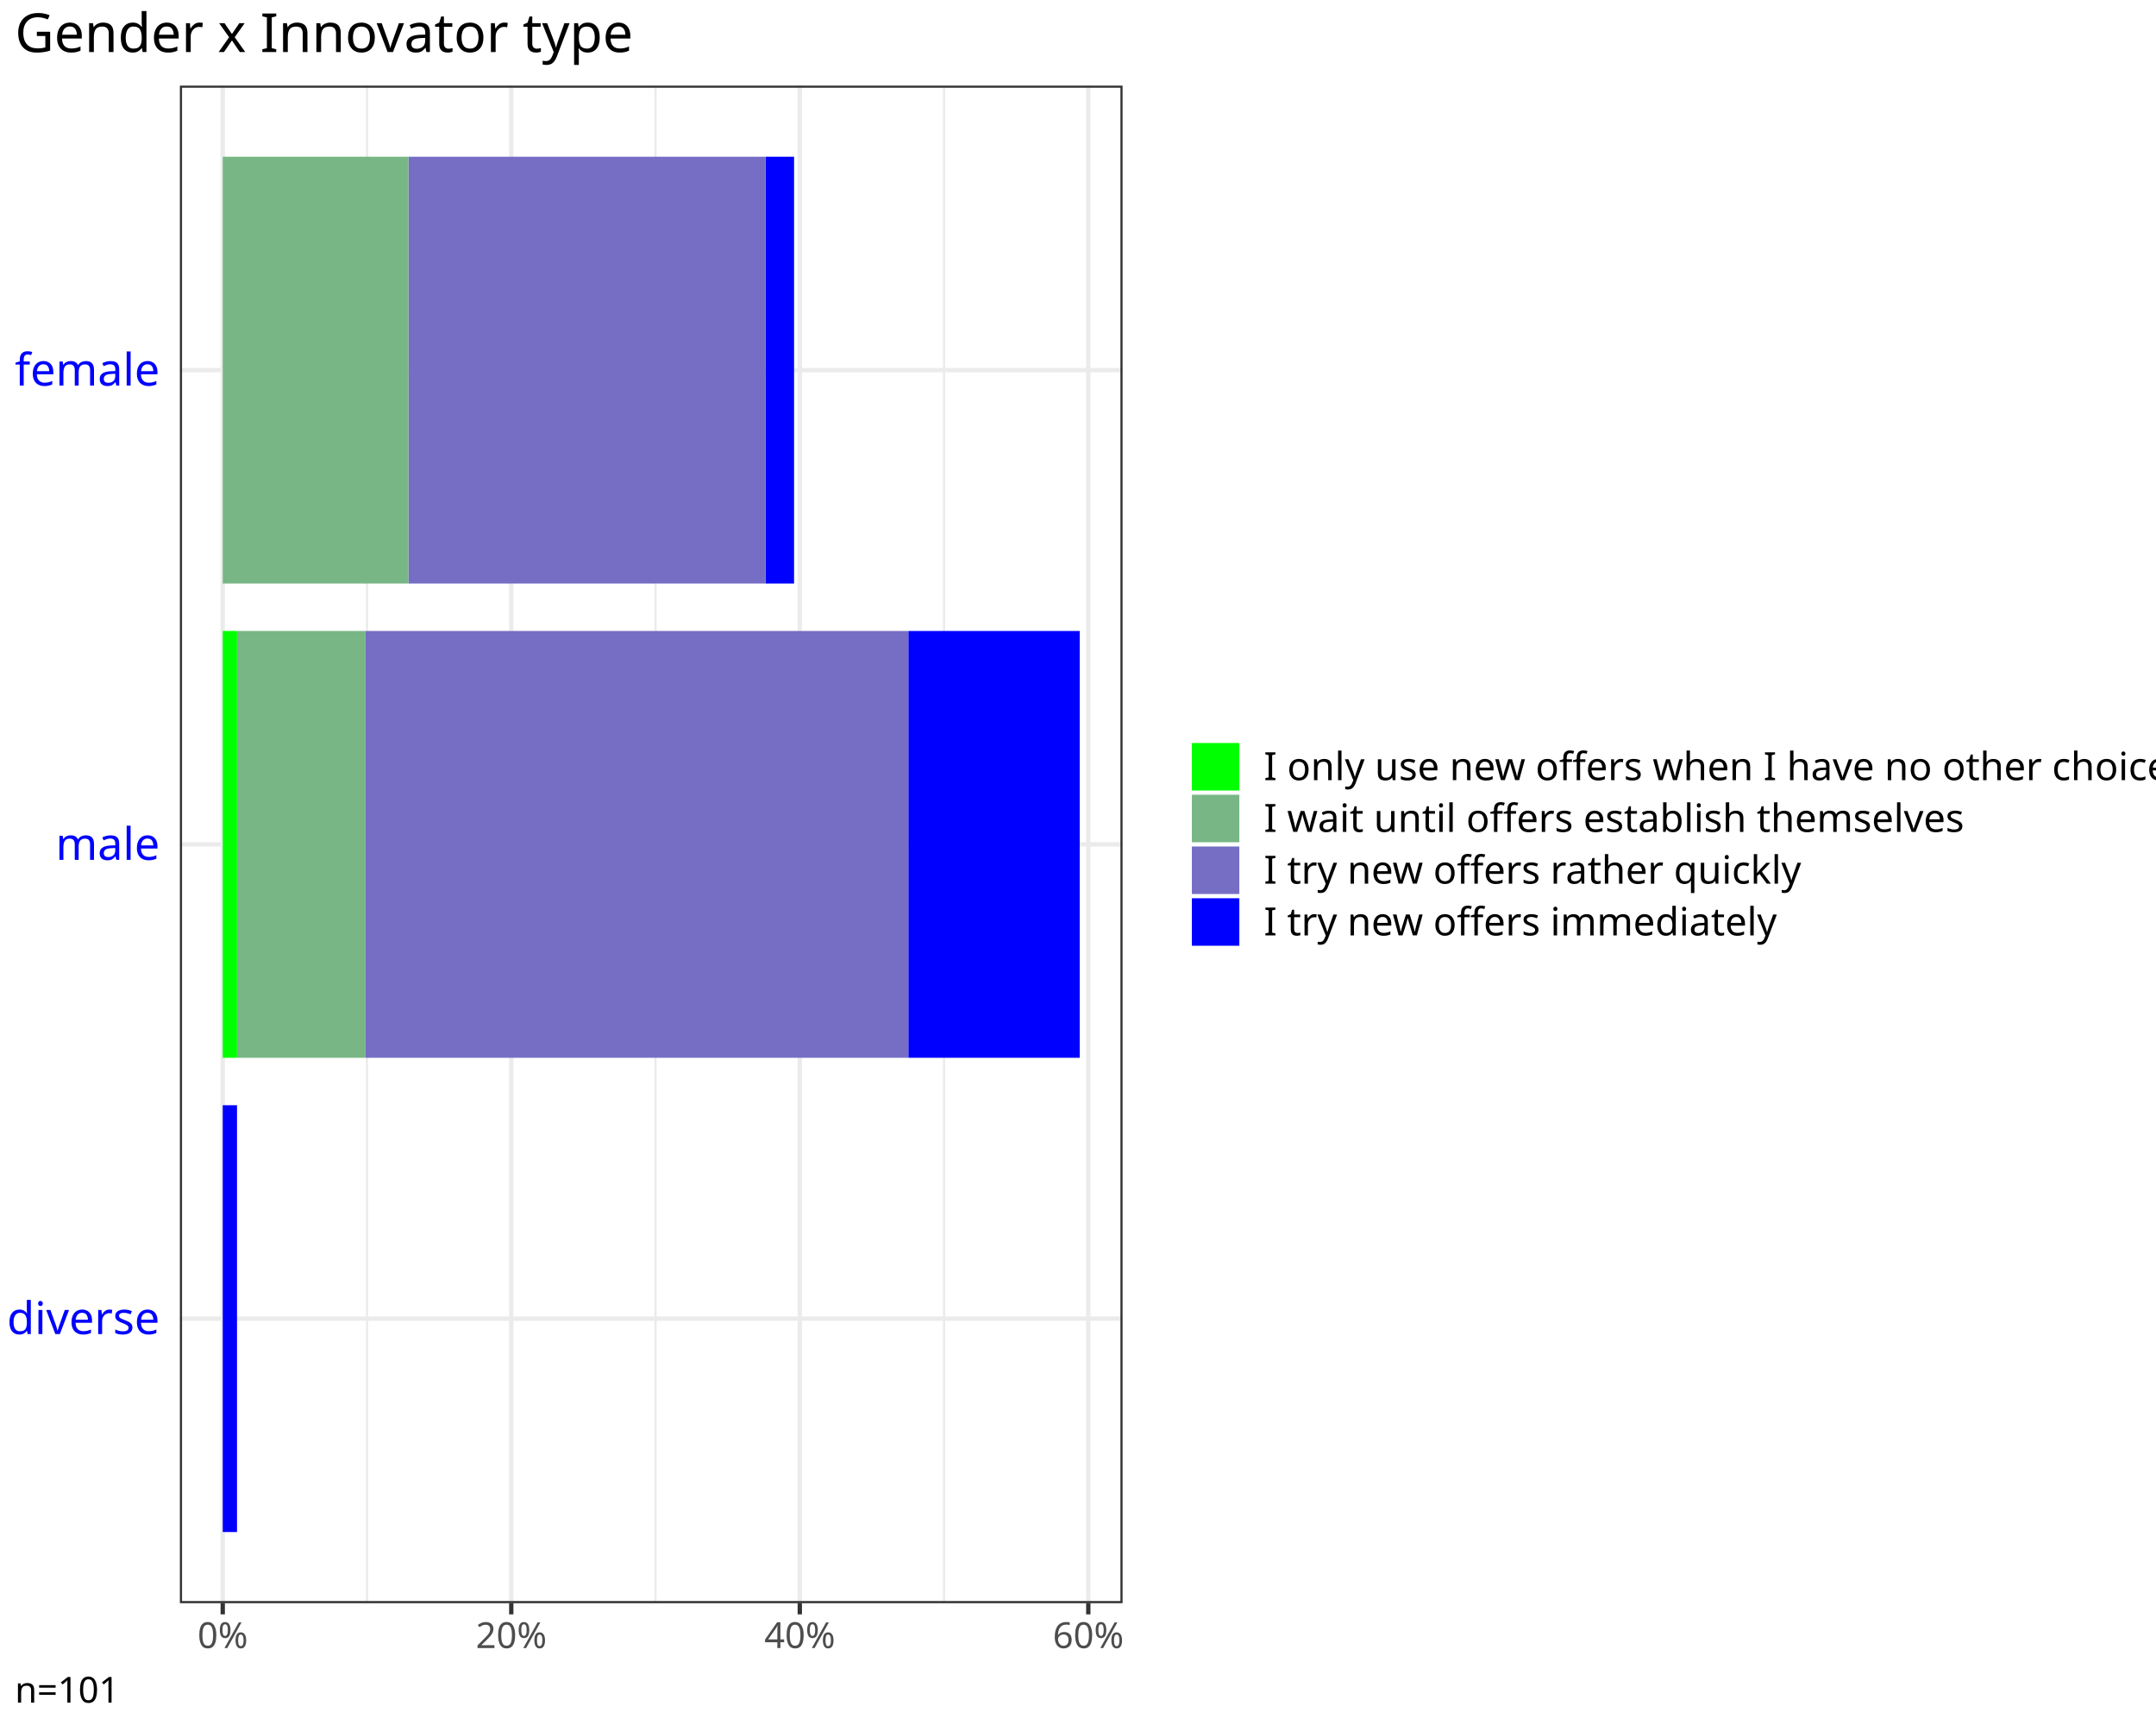
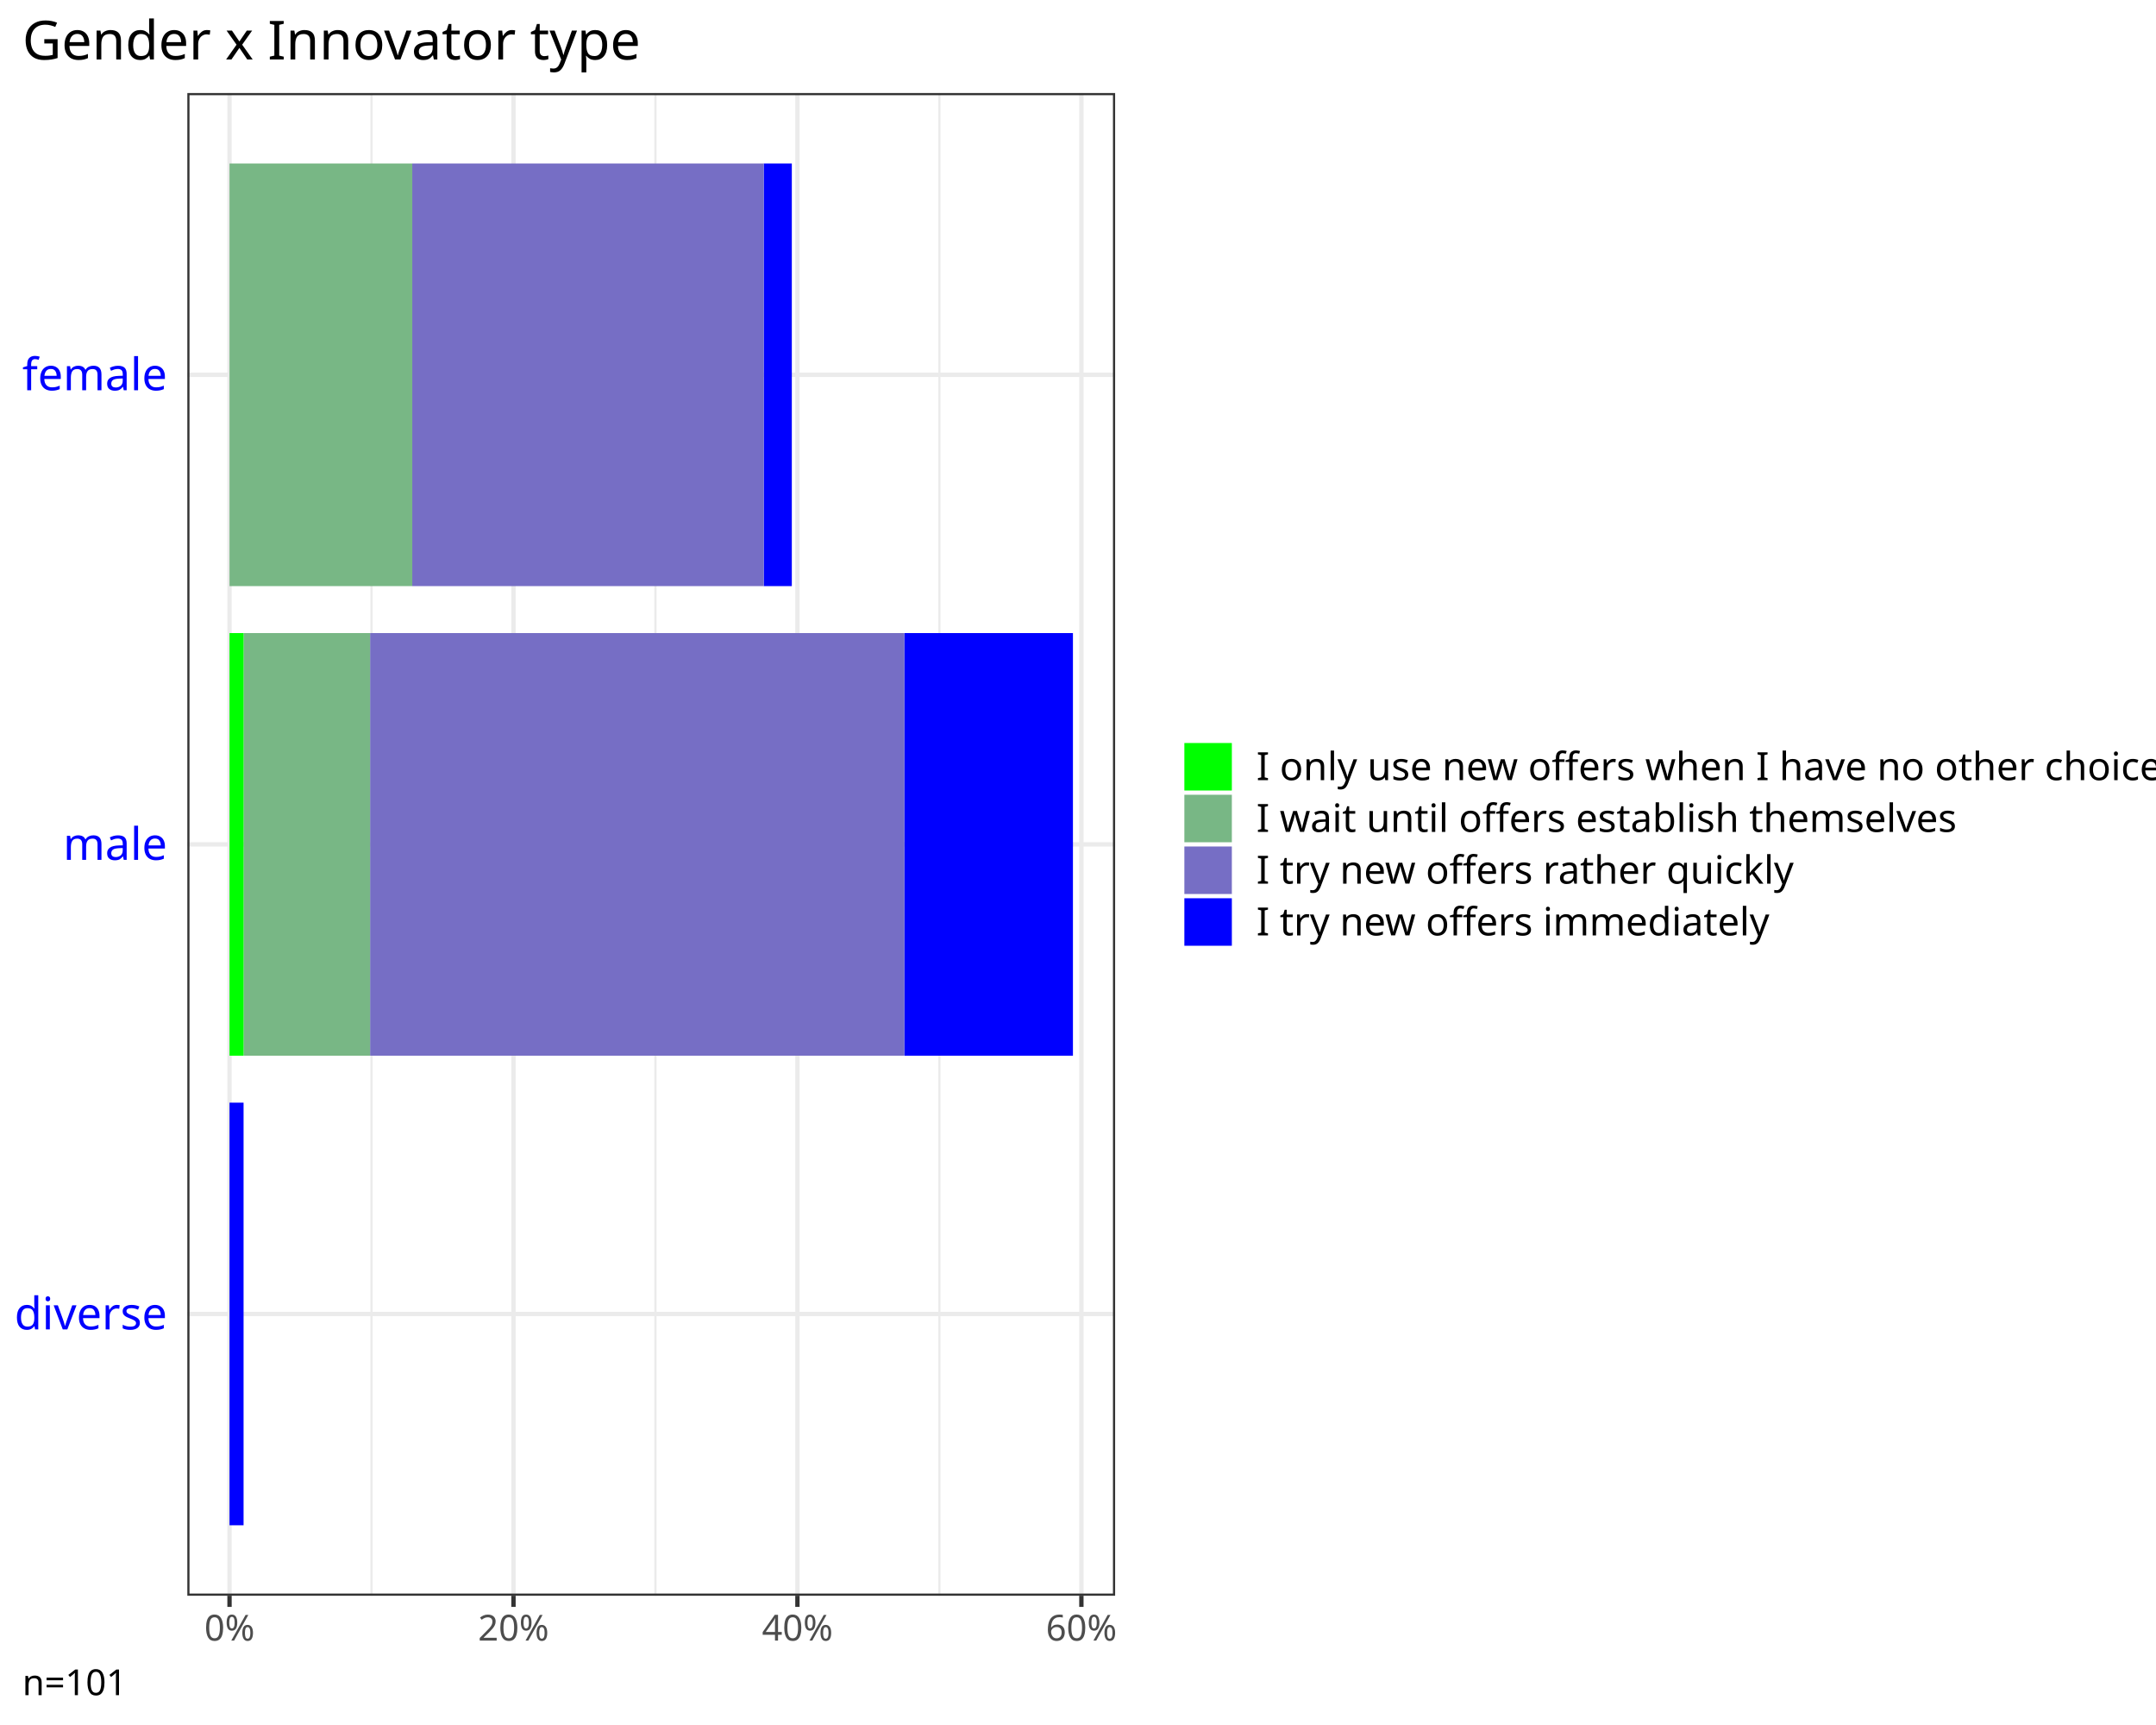
<svg xmlns="http://www.w3.org/2000/svg" class="svglite" data-engine-version="2.0" width="720.00pt" height="576.00pt" viewBox="0 0 720.00 576.00">
  <defs>
    <style type="text/css">
    .svglite line, .svglite polyline, .svglite polygon, .svglite path, .svglite rect, .svglite circle {
      fill: none;
      stroke: #000000;
      stroke-linecap: round;
      stroke-linejoin: round;
      stroke-miterlimit: 10.00;
    }
  </style>
  </defs>
  <rect width="100%" height="100%" style="stroke: none; fill: #FFFFFF;" />
  <defs>
    <clipPath id="cpMC4wMHw3MjAuMDB8MC4wMHw1NzYuMDA=">
      <rect x="0.00" y="0.00" width="720.00" height="576.00" />
    </clipPath>
  </defs>
  <g clip-path="url(#cpMC4wMHw3MjAuMDB8MC4wMHw1NzYuMDA=)">
    <rect x="0.00" y="0.00" width="720.00" height="576.00" style="stroke-width: 1.45; stroke: #FFFFFF; fill: #FFFFFF;" />
  </g>
  <defs>
-     <clipPath id="cpNjAuMDd8Mzc0Ljg5fDI4LjU4fDUzNS4zMg==">
-       <rect x="60.07" y="28.58" width="314.82" height="506.75" />
+     <clipPath id="cpNjIuNTZ8MzcyLjQwfDMxLjA3fDUzMi44Mw==">
+       <rect x="62.56" y="31.07" width="309.84" height="501.76" />
    </clipPath>
  </defs>
-   <g clip-path="url(#cpNjAuMDd8Mzc0Ljg5fDI4LjU4fDUzNS4zMg==)">
-     <rect x="60.07" y="28.58" width="314.82" height="506.75" style="stroke-width: 1.45; stroke: none; fill: #FFFFFF;" />
-     <polyline points="122.56,535.32 122.56,28.58 " style="stroke-width: 0.73; stroke: #EBEBEB; stroke-linecap: butt;" />
-     <polyline points="218.91,535.32 218.91,28.58 " style="stroke-width: 0.73; stroke: #EBEBEB; stroke-linecap: butt;" />
-     <polyline points="315.27,535.32 315.27,28.58 " style="stroke-width: 0.73; stroke: #EBEBEB; stroke-linecap: butt;" />
-     <polyline points="60.07,440.31 374.89,440.31 " style="stroke-width: 1.45; stroke: #EBEBEB; stroke-linecap: butt;" />
-     <polyline points="60.07,281.95 374.89,281.95 " style="stroke-width: 1.45; stroke: #EBEBEB; stroke-linecap: butt;" />
-     <polyline points="60.07,123.59 374.89,123.59 " style="stroke-width: 1.45; stroke: #EBEBEB; stroke-linecap: butt;" />
-     <polyline points="74.38,535.32 74.38,28.58 " style="stroke-width: 1.45; stroke: #EBEBEB; stroke-linecap: butt;" />
-     <polyline points="170.74,535.32 170.74,28.58 " style="stroke-width: 1.45; stroke: #EBEBEB; stroke-linecap: butt;" />
-     <polyline points="267.09,535.32 267.09,28.58 " style="stroke-width: 1.45; stroke: #EBEBEB; stroke-linecap: butt;" />
-     <polyline points="363.44,535.32 363.44,28.58 " style="stroke-width: 1.45; stroke: #EBEBEB; stroke-linecap: butt;" />
-     <rect x="255.64" y="52.33" width="9.54" height="142.52" style="stroke-width: 1.07; stroke: none; stroke-linecap: butt; stroke-linejoin: miter; fill: #0000FF;" />
-     <rect x="136.39" y="52.33" width="119.25" height="142.52" style="stroke-width: 1.07; stroke: none; stroke-linecap: butt; stroke-linejoin: miter; fill: #766EC5;" />
-     <rect x="74.38" y="52.33" width="62.01" height="142.52" style="stroke-width: 1.07; stroke: none; stroke-linecap: butt; stroke-linejoin: miter; fill: #78B785;" />
-     <rect x="303.34" y="210.69" width="57.24" height="142.52" style="stroke-width: 1.07; stroke: none; stroke-linecap: butt; stroke-linejoin: miter; fill: #0000FF;" />
-     <rect x="122.08" y="210.69" width="181.26" height="142.52" style="stroke-width: 1.07; stroke: none; stroke-linecap: butt; stroke-linejoin: miter; fill: #766EC5;" />
-     <rect x="79.15" y="210.69" width="42.93" height="142.52" style="stroke-width: 1.07; stroke: none; stroke-linecap: butt; stroke-linejoin: miter; fill: #78B785;" />
-     <rect x="74.38" y="210.69" width="4.77" height="142.52" style="stroke-width: 1.07; stroke: none; stroke-linecap: butt; stroke-linejoin: miter; fill: #00FF00;" />
-     <rect x="74.38" y="369.05" width="4.77" height="142.52" style="stroke-width: 1.07; stroke: none; stroke-linecap: butt; stroke-linejoin: miter; fill: #0000FF;" />
-     <rect x="60.07" y="28.58" width="314.82" height="506.75" style="stroke-width: 1.45; stroke: #333333;" />
+   <g clip-path="url(#cpNjIuNTZ8MzcyLjQwfDMxLjA3fDUzMi44Mw==)">
+     <rect x="62.56" y="31.07" width="309.84" height="501.76" style="stroke-width: 1.45; stroke: none; fill: #FFFFFF;" />
+     <polyline points="124.06,532.83 124.06,31.07 " style="stroke-width: 0.73; stroke: #EBEBEB; stroke-linecap: butt;" />
+     <polyline points="218.89,532.83 218.89,31.07 " style="stroke-width: 0.73; stroke: #EBEBEB; stroke-linecap: butt;" />
+     <polyline points="313.72,532.83 313.72,31.07 " style="stroke-width: 0.73; stroke: #EBEBEB; stroke-linecap: butt;" />
+     <polyline points="62.56,438.75 372.40,438.75 " style="stroke-width: 1.45; stroke: #EBEBEB; stroke-linecap: butt;" />
+     <polyline points="62.56,281.95 372.40,281.95 " style="stroke-width: 1.45; stroke: #EBEBEB; stroke-linecap: butt;" />
+     <polyline points="62.56,125.15 372.40,125.15 " style="stroke-width: 1.45; stroke: #EBEBEB; stroke-linecap: butt;" />
+     <polyline points="76.65,532.83 76.65,31.07 " style="stroke-width: 1.45; stroke: #EBEBEB; stroke-linecap: butt;" />
+     <polyline points="171.48,532.83 171.48,31.07 " style="stroke-width: 1.45; stroke: #EBEBEB; stroke-linecap: butt;" />
+     <polyline points="266.30,532.83 266.30,31.07 " style="stroke-width: 1.45; stroke: #EBEBEB; stroke-linecap: butt;" />
+     <polyline points="361.13,532.83 361.13,31.07 " style="stroke-width: 1.45; stroke: #EBEBEB; stroke-linecap: butt;" />
+     <rect x="255.04" y="54.59" width="9.39" height="141.12" style="stroke-width: 1.07; stroke: none; stroke-linecap: butt; stroke-linejoin: miter; fill: #0000FF;" />
+     <rect x="137.67" y="54.59" width="117.36" height="141.12" style="stroke-width: 1.07; stroke: none; stroke-linecap: butt; stroke-linejoin: miter; fill: #766EC5;" />
+     <rect x="76.65" y="54.59" width="61.03" height="141.12" style="stroke-width: 1.07; stroke: none; stroke-linecap: butt; stroke-linejoin: miter; fill: #78B785;" />
+     <rect x="301.98" y="211.39" width="56.33" height="141.12" style="stroke-width: 1.07; stroke: none; stroke-linecap: butt; stroke-linejoin: miter; fill: #0000FF;" />
+     <rect x="123.59" y="211.39" width="178.39" height="141.12" style="stroke-width: 1.07; stroke: none; stroke-linecap: butt; stroke-linejoin: miter; fill: #766EC5;" />
+     <rect x="81.34" y="211.39" width="42.25" height="141.12" style="stroke-width: 1.07; stroke: none; stroke-linecap: butt; stroke-linejoin: miter; fill: #78B785;" />
+     <rect x="76.65" y="211.39" width="4.69" height="141.12" style="stroke-width: 1.07; stroke: none; stroke-linecap: butt; stroke-linejoin: miter; fill: #00FF00;" />
+     <rect x="76.65" y="368.19" width="4.69" height="141.12" style="stroke-width: 1.07; stroke: none; stroke-linecap: butt; stroke-linejoin: miter; fill: #0000FF;" />
+     <rect x="62.56" y="31.07" width="309.84" height="501.76" style="stroke-width: 1.45; stroke: #333333;" />
  </g>
  <g clip-path="url(#cpMC4wMHw3MjAuMDB8MC4wMHw1NzYuMDA=)">
-     <text x="53.35" y="445.47" text-anchor="end" style="font-size: 15.00px; fill: #0000FF; font-family: sans;" textLength="48.37px" lengthAdjust="spacingAndGlyphs">diverse</text>
-     <text x="53.35" y="287.11" text-anchor="end" style="font-size: 15.00px; fill: #0000FF; font-family: sans;" textLength="32.52px" lengthAdjust="spacingAndGlyphs">male</text>
-     <text x="53.35" y="128.75" text-anchor="end" style="font-size: 15.00px; fill: #0000FF; font-family: sans;" textLength="45.03px" lengthAdjust="spacingAndGlyphs">female</text>
-     <polyline points="74.38,539.06 74.38,535.32 " style="stroke-width: 1.45; stroke: #333333; stroke-linecap: butt;" />
-     <polyline points="170.74,539.06 170.74,535.32 " style="stroke-width: 1.45; stroke: #333333; stroke-linecap: butt;" />
-     <polyline points="267.09,539.06 267.09,535.32 " style="stroke-width: 1.45; stroke: #333333; stroke-linecap: butt;" />
-     <polyline points="363.44,539.06 363.44,535.32 " style="stroke-width: 1.45; stroke: #333333; stroke-linecap: butt;" />
-     <text x="74.38" y="550.31" text-anchor="middle" style="font-size: 12.00px; fill: #4D4D4D; font-family: sans;" textLength="17.34px" lengthAdjust="spacingAndGlyphs">0%</text>
-     <text x="170.74" y="550.31" text-anchor="middle" style="font-size: 12.00px; fill: #4D4D4D; font-family: sans;" textLength="24.02px" lengthAdjust="spacingAndGlyphs">20%</text>
-     <text x="267.09" y="550.31" text-anchor="middle" style="font-size: 12.00px; fill: #4D4D4D; font-family: sans;" textLength="24.02px" lengthAdjust="spacingAndGlyphs">40%</text>
-     <text x="363.44" y="550.31" text-anchor="middle" style="font-size: 12.00px; fill: #4D4D4D; font-family: sans;" textLength="24.02px" lengthAdjust="spacingAndGlyphs">60%</text>
-     <rect x="389.83" y="239.92" width="325.18" height="84.06" style="stroke-width: 1.45; stroke: none; fill: #FFFFFF;" />
-     <rect x="397.31" y="247.39" width="17.28" height="17.28" style="stroke-width: 1.45; stroke: none; fill: #FFFFFF;" />
-     <rect x="398.02" y="248.10" width="15.86" height="15.86" style="stroke-width: 1.07; stroke: none; stroke-linecap: butt; stroke-linejoin: miter; fill: #00FF00;" />
-     <rect x="397.31" y="264.67" width="17.28" height="17.28" style="stroke-width: 1.45; stroke: none; fill: #FFFFFF;" />
-     <rect x="398.02" y="265.38" width="15.86" height="15.86" style="stroke-width: 1.07; stroke: none; stroke-linecap: butt; stroke-linejoin: miter; fill: #78B785;" />
-     <rect x="397.31" y="281.95" width="17.28" height="17.28" style="stroke-width: 1.45; stroke: none; fill: #FFFFFF;" />
-     <rect x="398.02" y="282.66" width="15.86" height="15.86" style="stroke-width: 1.07; stroke: none; stroke-linecap: butt; stroke-linejoin: miter; fill: #766EC5;" />
-     <rect x="397.31" y="299.23" width="17.28" height="17.28" style="stroke-width: 1.45; stroke: none; fill: #FFFFFF;" />
-     <rect x="398.02" y="299.94" width="15.86" height="15.86" style="stroke-width: 1.07; stroke: none; stroke-linecap: butt; stroke-linejoin: miter; fill: #0000FF;" />
-     <text x="422.06" y="260.50" style="font-size: 13.00px; font-family: sans;" textLength="285.49px" lengthAdjust="spacingAndGlyphs">I only use new offers when I have no other choice</text>
-     <text x="422.06" y="277.78" style="font-size: 13.00px; font-family: sans;" textLength="218.24px" lengthAdjust="spacingAndGlyphs">I wait until offers establish themselves</text>
-     <text x="422.06" y="295.06" style="font-size: 13.00px; font-family: sans;" textLength="166.19px" lengthAdjust="spacingAndGlyphs">I try new offers rather quickly</text>
-     <text x="422.06" y="312.34" style="font-size: 13.00px; font-family: sans;" textLength="158.24px" lengthAdjust="spacingAndGlyphs">I try new offers immediately</text>
-     <text x="4.98" y="17.37" style="font-size: 18.00px; font-family: sans;" textLength="193.15px" lengthAdjust="spacingAndGlyphs">Gender x Innovator type</text>
-     <text x="4.98" y="568.53" style="font-size: 12.00px; font-family: sans;" textLength="33.71px" lengthAdjust="spacingAndGlyphs">n=101</text>
+     <text x="55.84" y="443.91" text-anchor="end" style="font-size: 15.00px; fill: #0000FF; font-family: sans;" textLength="48.37px" lengthAdjust="spacingAndGlyphs">diverse</text>
+     <text x="55.84" y="287.11" text-anchor="end" style="font-size: 15.00px; fill: #0000FF; font-family: sans;" textLength="32.52px" lengthAdjust="spacingAndGlyphs">male</text>
+     <text x="55.84" y="130.31" text-anchor="end" style="font-size: 15.00px; fill: #0000FF; font-family: sans;" textLength="45.03px" lengthAdjust="spacingAndGlyphs">female</text>
+     <polyline points="76.65,536.57 76.65,532.83 " style="stroke-width: 1.45; stroke: #333333; stroke-linecap: butt;" />
+     <polyline points="171.48,536.57 171.48,532.83 " style="stroke-width: 1.45; stroke: #333333; stroke-linecap: butt;" />
+     <polyline points="266.30,536.57 266.30,532.83 " style="stroke-width: 1.45; stroke: #333333; stroke-linecap: butt;" />
+     <polyline points="361.13,536.57 361.13,532.83 " style="stroke-width: 1.45; stroke: #333333; stroke-linecap: butt;" />
+     <text x="76.65" y="547.82" text-anchor="middle" style="font-size: 12.00px; fill: #4D4D4D; font-family: sans;" textLength="17.34px" lengthAdjust="spacingAndGlyphs">0%</text>
+     <text x="171.48" y="547.82" text-anchor="middle" style="font-size: 12.00px; fill: #4D4D4D; font-family: sans;" textLength="24.02px" lengthAdjust="spacingAndGlyphs">20%</text>
+     <text x="266.30" y="547.82" text-anchor="middle" style="font-size: 12.00px; fill: #4D4D4D; font-family: sans;" textLength="24.02px" lengthAdjust="spacingAndGlyphs">40%</text>
+     <text x="361.13" y="547.82" text-anchor="middle" style="font-size: 12.00px; fill: #4D4D4D; font-family: sans;" textLength="24.02px" lengthAdjust="spacingAndGlyphs">60%</text>
+     <rect x="387.34" y="239.92" width="325.18" height="84.06" style="stroke-width: 1.45; stroke: none; fill: #FFFFFF;" />
+     <rect x="394.82" y="247.39" width="17.28" height="17.28" style="stroke-width: 1.45; stroke: none; fill: #FFFFFF;" />
+     <rect x="395.52" y="248.10" width="15.86" height="15.86" style="stroke-width: 1.07; stroke: none; stroke-linecap: butt; stroke-linejoin: miter; fill: #00FF00;" />
+     <rect x="394.82" y="264.67" width="17.28" height="17.28" style="stroke-width: 1.45; stroke: none; fill: #FFFFFF;" />
+     <rect x="395.52" y="265.38" width="15.86" height="15.86" style="stroke-width: 1.07; stroke: none; stroke-linecap: butt; stroke-linejoin: miter; fill: #78B785;" />
+     <rect x="394.82" y="281.95" width="17.28" height="17.28" style="stroke-width: 1.45; stroke: none; fill: #FFFFFF;" />
+     <rect x="395.52" y="282.66" width="15.86" height="15.86" style="stroke-width: 1.07; stroke: none; stroke-linecap: butt; stroke-linejoin: miter; fill: #766EC5;" />
+     <rect x="394.82" y="299.23" width="17.28" height="17.28" style="stroke-width: 1.45; stroke: none; fill: #FFFFFF;" />
+     <rect x="395.52" y="299.94" width="15.86" height="15.86" style="stroke-width: 1.07; stroke: none; stroke-linecap: butt; stroke-linejoin: miter; fill: #0000FF;" />
+     <text x="419.57" y="260.50" style="font-size: 13.00px; font-family: sans;" textLength="285.49px" lengthAdjust="spacingAndGlyphs">I only use new offers when I have no other choice</text>
+     <text x="419.57" y="277.78" style="font-size: 13.00px; font-family: sans;" textLength="218.24px" lengthAdjust="spacingAndGlyphs">I wait until offers establish themselves</text>
+     <text x="419.57" y="295.06" style="font-size: 13.00px; font-family: sans;" textLength="166.19px" lengthAdjust="spacingAndGlyphs">I try new offers rather quickly</text>
+     <text x="419.57" y="312.34" style="font-size: 13.00px; font-family: sans;" textLength="158.24px" lengthAdjust="spacingAndGlyphs">I try new offers immediately</text>
+     <text x="7.47" y="19.86" style="font-size: 18.00px; font-family: sans;" textLength="193.15px" lengthAdjust="spacingAndGlyphs">Gender x Innovator type</text>
+     <text x="7.47" y="566.04" style="font-size: 12.00px; font-family: sans;" textLength="33.71px" lengthAdjust="spacingAndGlyphs">n=101</text>
  </g>
</svg>
